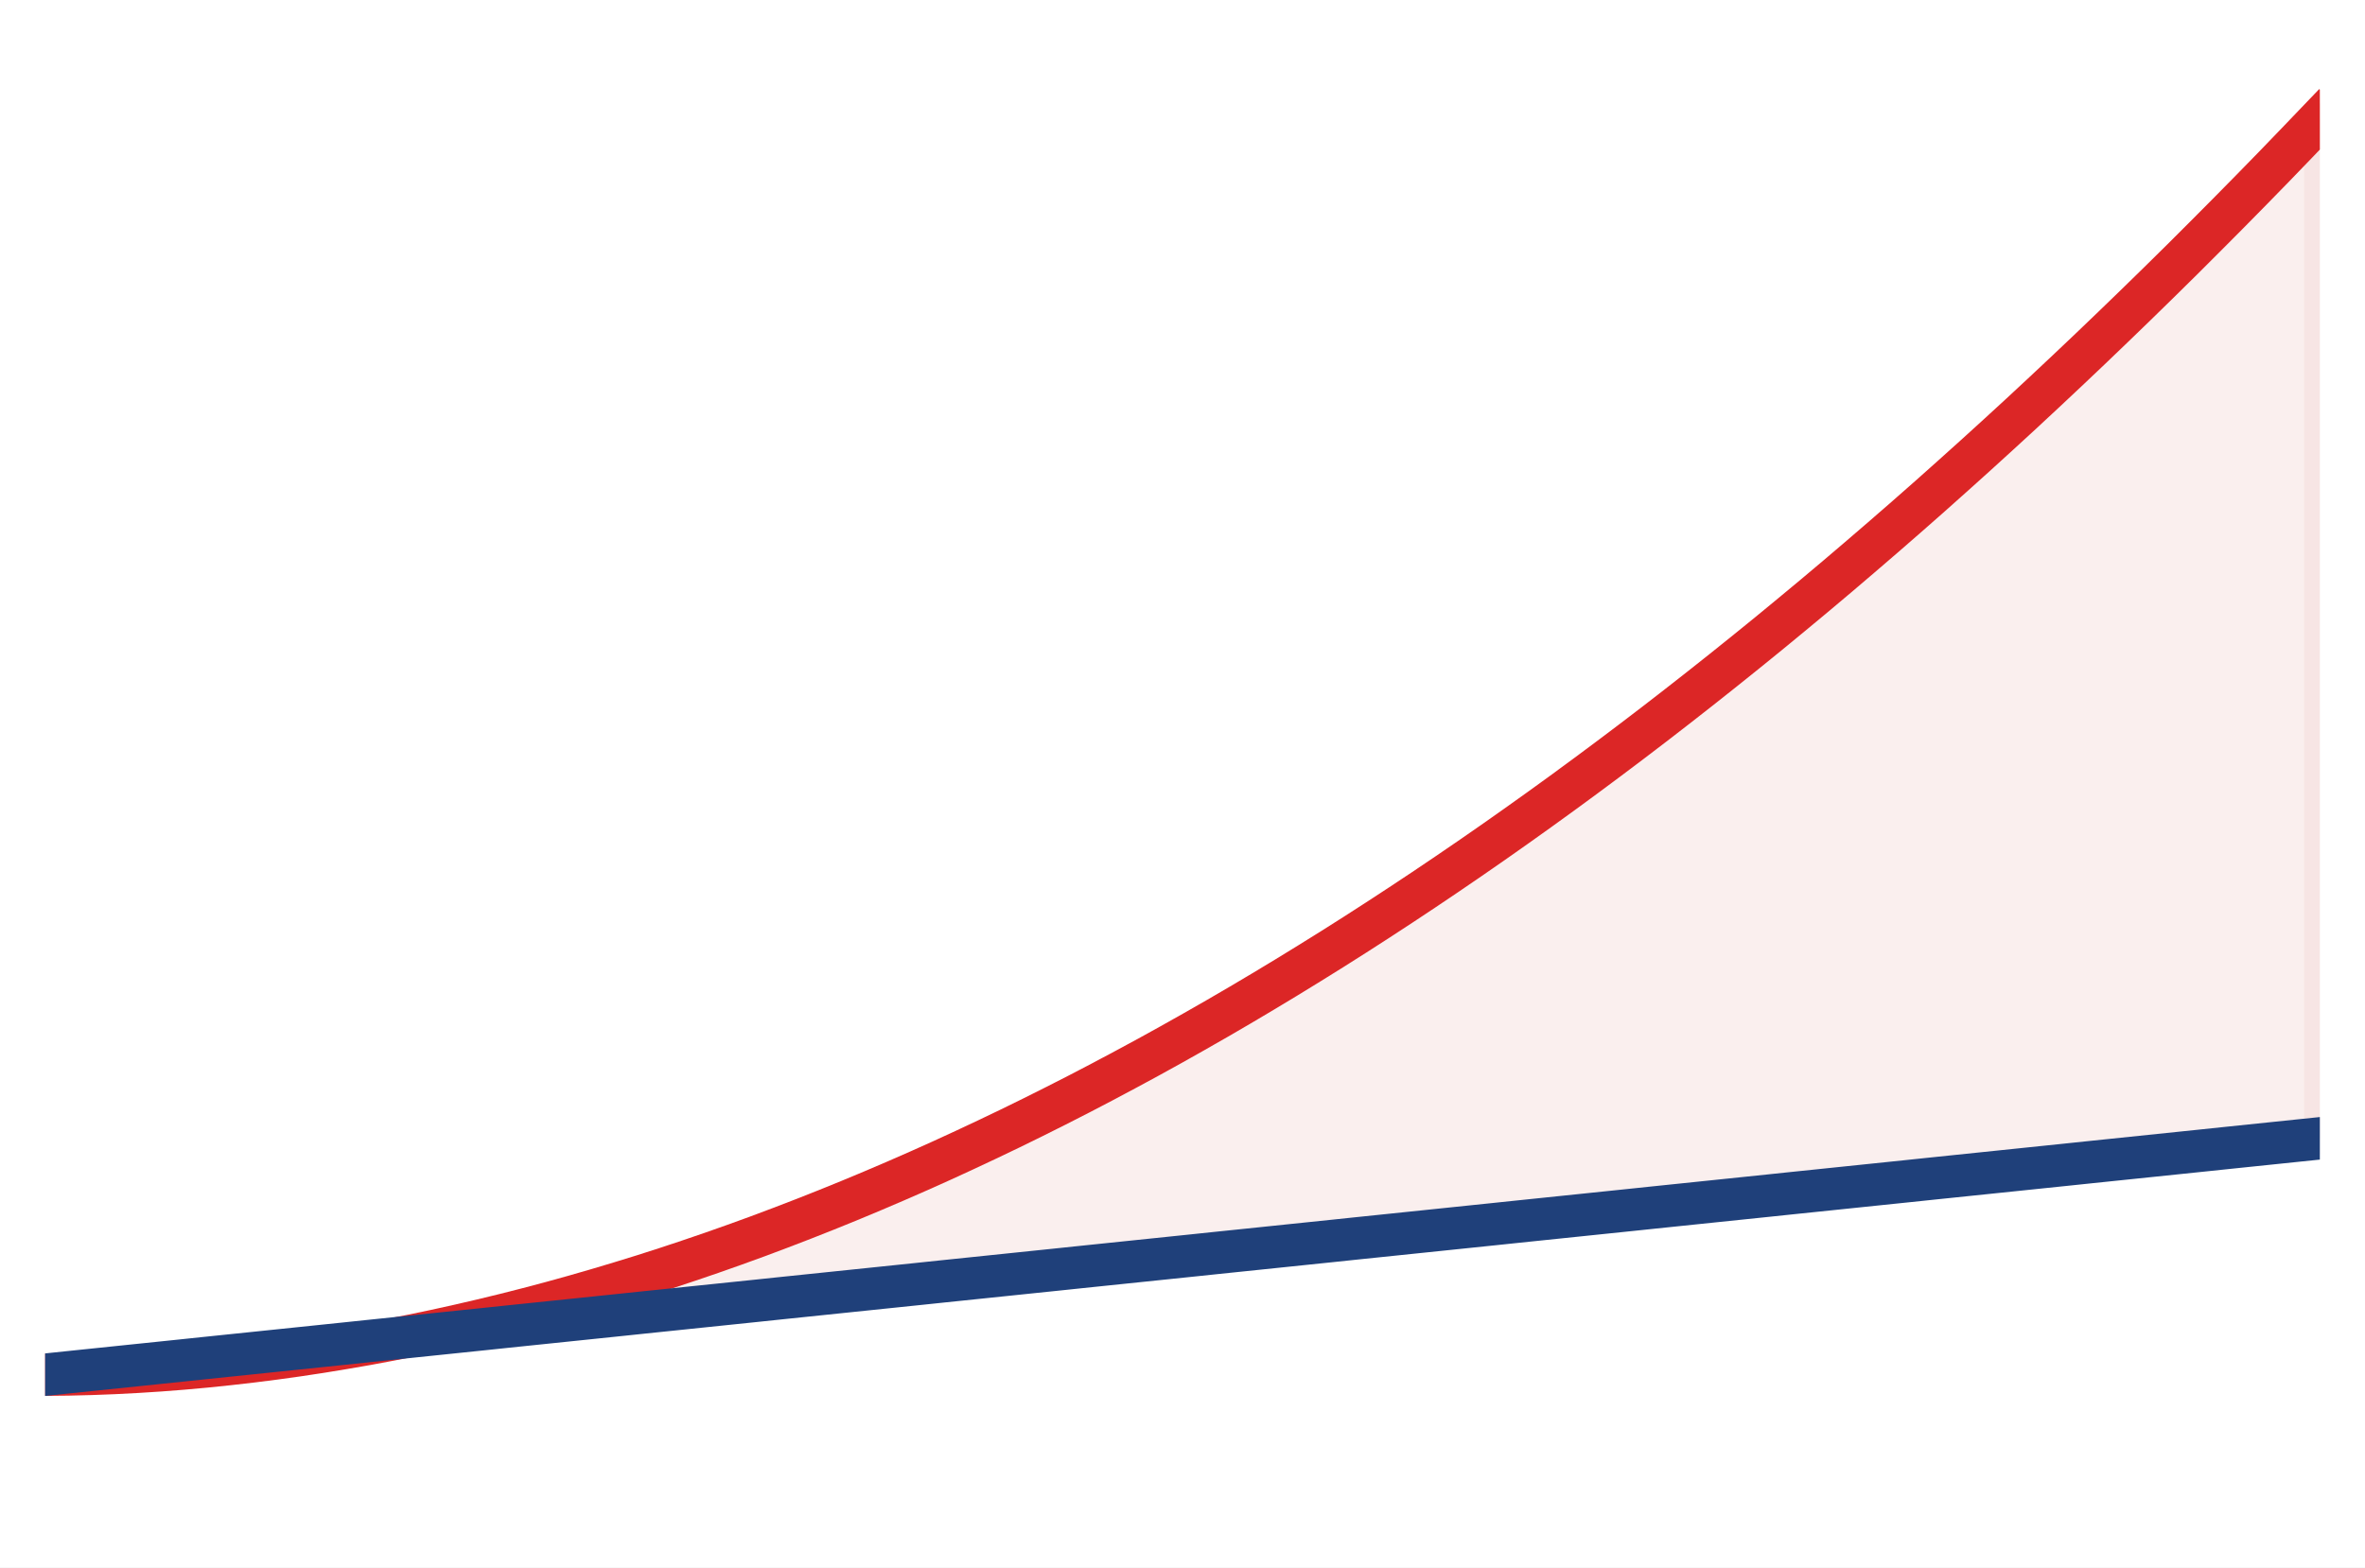
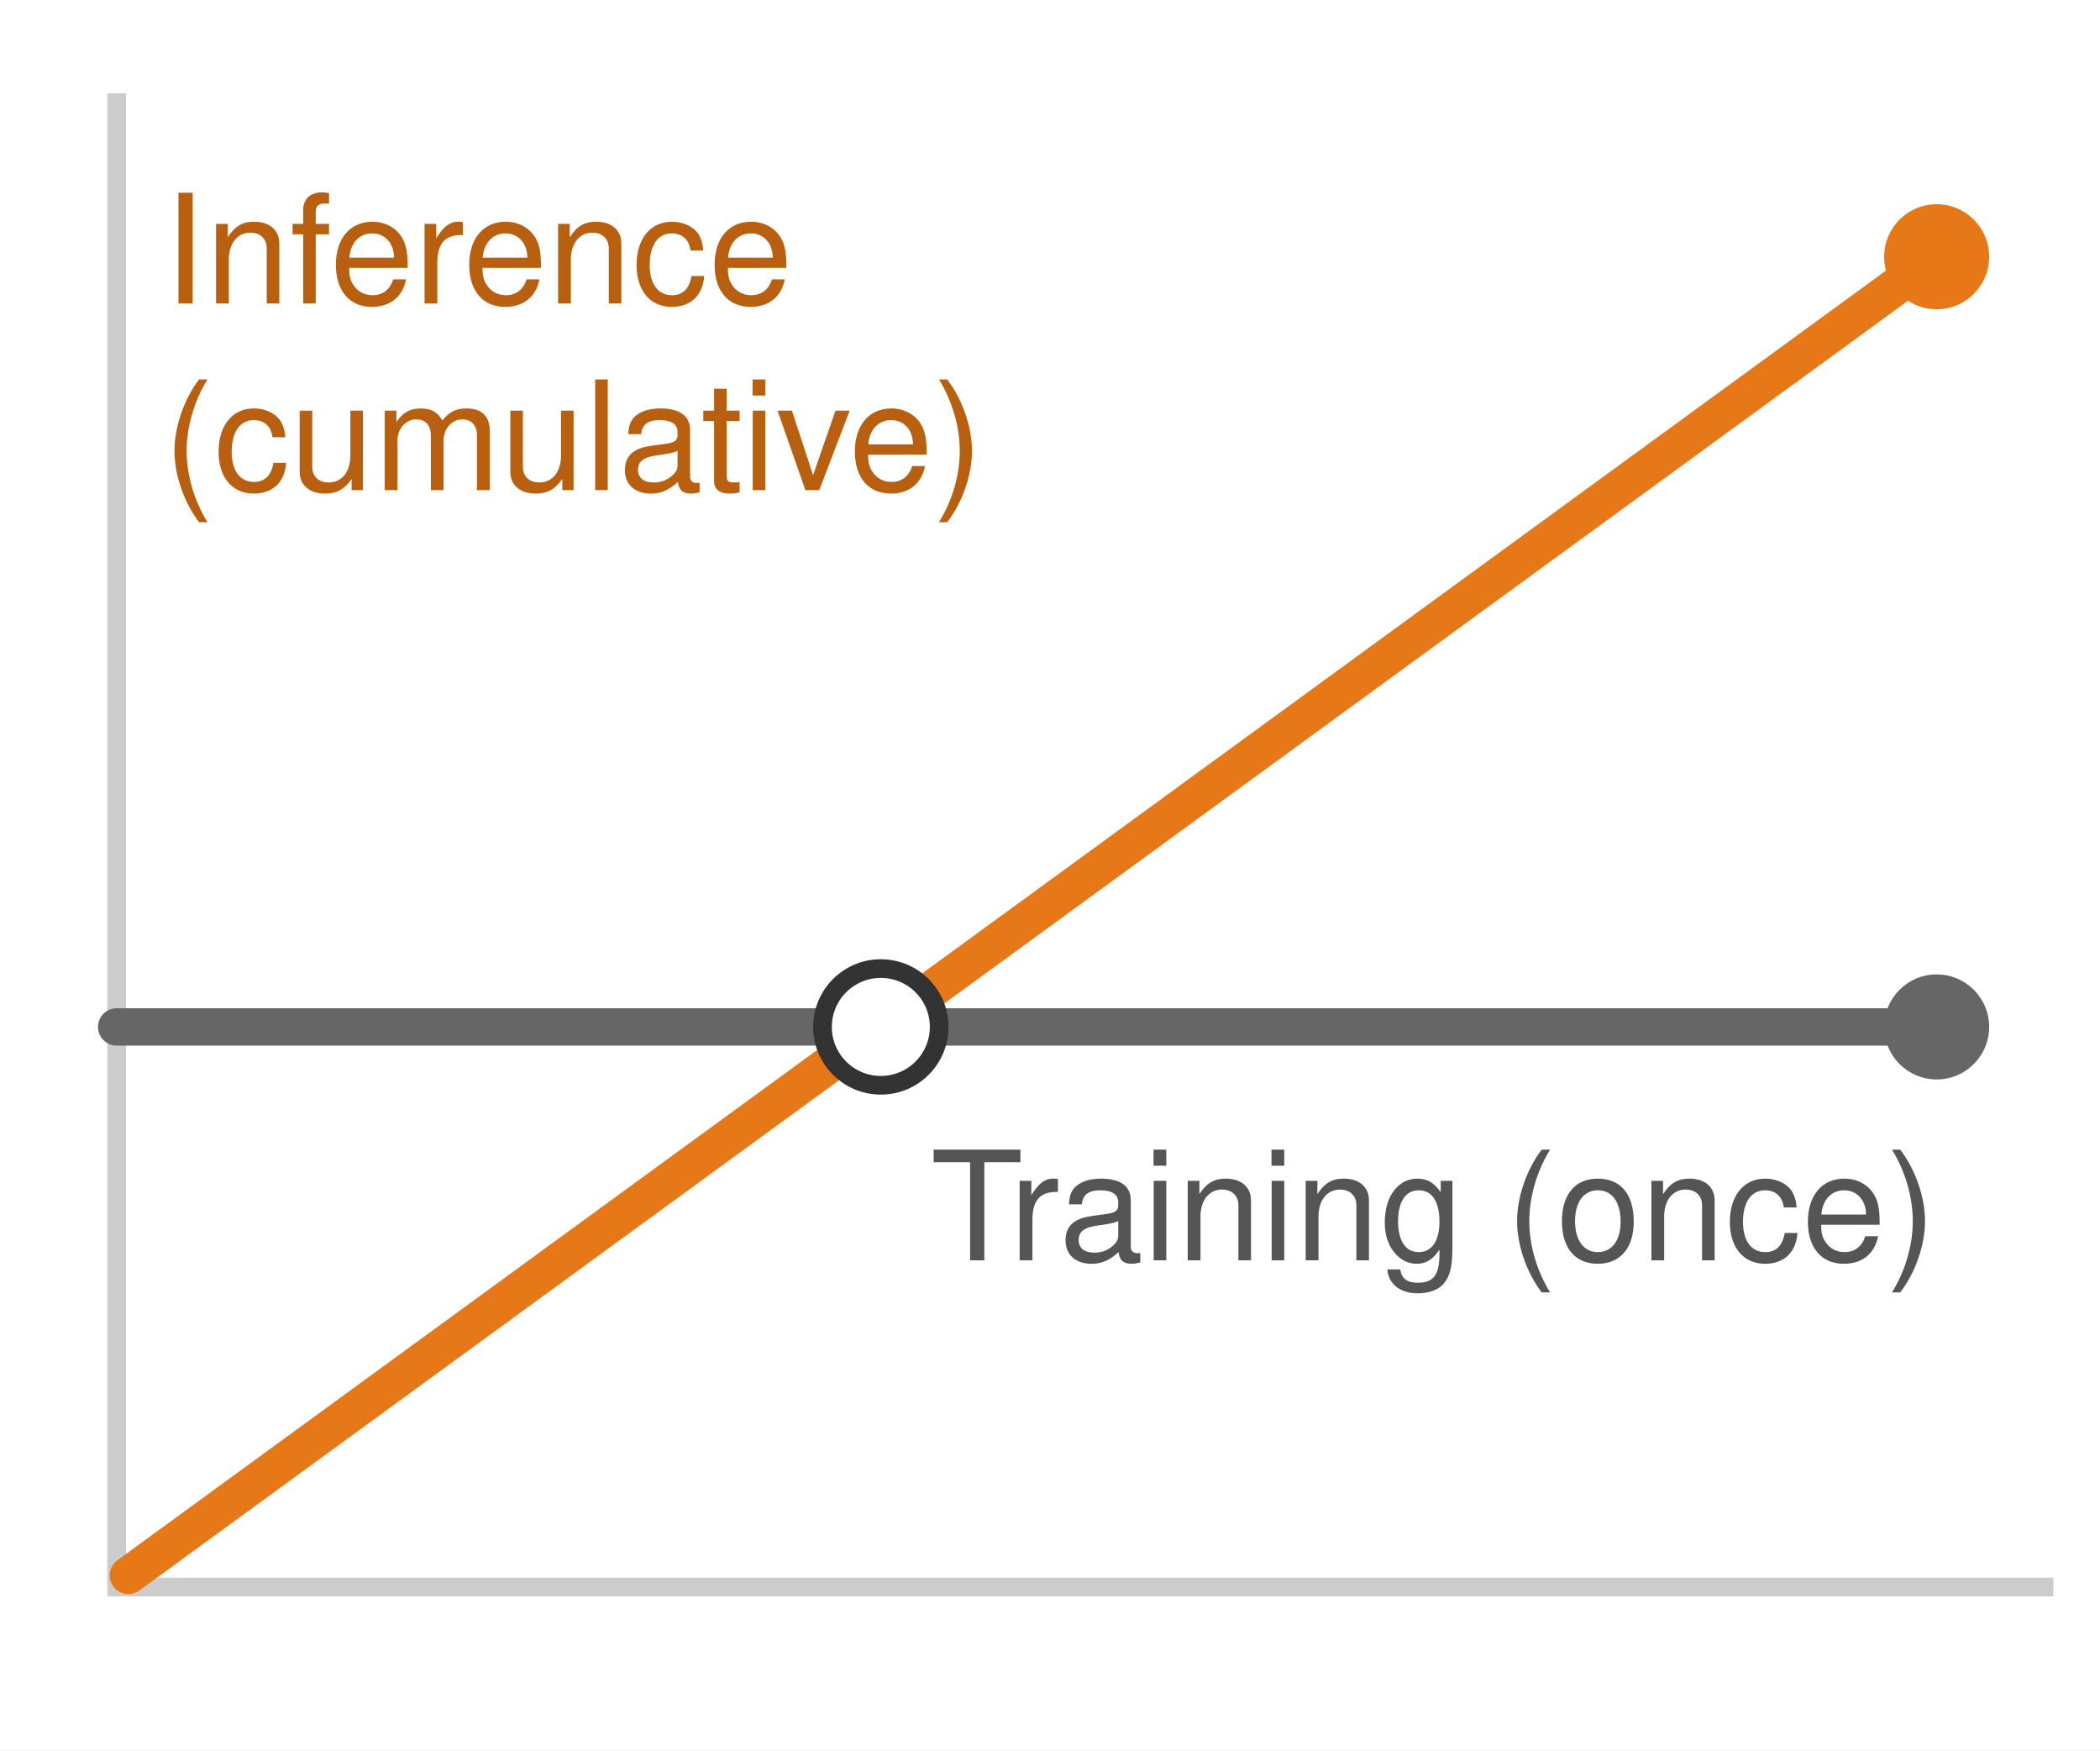
- <svg xmlns="http://www.w3.org/2000/svg" xmlns:xlink="http://www.w3.org/1999/xlink" width="75.42pt" height="50.004pt" viewBox="0 0 75.42 50.004" version="1.1" font-family="Helvetica Neue, Helvetica, Arial, sans-serif">
-   <defs>
-     <style type="text/css">*{stroke-linejoin: round; stroke-linecap: butt}</style>
-   </defs>
-   <g id="figure_1">
-     <g id="patch_1">
-       <path d="M 0 50.004 L 75.42 50.004 L 75.42 0 L 0 0 z " style="fill: #ffffff" />
-     </g>
-     <g id="axes_1">
-       <g id="patch_2">
-         <path d="M 1.44 48.564 L 73.98 48.564 L 73.98 1.44 L 1.44 1.44 z " style="fill: #ffffff" />
-       </g>
-       <g id="FillBetweenPolyCollection_1">
-         <defs>
-           <path id="me25d7f0cb7" d="M 1.44 -6.152 L 1.44 -6.152 L 2.173 -6.229 L 2.905 -6.305 L 3.638 -6.381 L 4.371 -6.457 L 5.104 -6.533 L 5.836 -6.609 L 6.569 -6.686 L 7.302 -6.762 L 8.035 -6.838 L 8.767 -6.914 L 9.5 -6.99 L 10.233 -7.066 L 10.965 -7.142 L 11.698 -7.219 L 12.431 -7.295 L 13.164 -7.371 L 13.896 -7.447 L 14.629 -7.523 L 15.362 -7.599 L 16.095 -7.676 L 16.827 -7.752 L 17.56 -7.828 L 18.293 -7.904 L 19.025 -7.98 L 19.758 -8.056 L 20.491 -8.133 L 21.224 -8.209 L 21.956 -8.285 L 22.689 -8.361 L 23.422 -8.437 L 24.155 -8.513 L 24.887 -8.59 L 25.62 -8.666 L 26.353 -8.742 L 27.085 -8.818 L 27.818 -8.894 L 28.551 -8.97 L 29.284 -9.046 L 30.016 -9.123 L 30.749 -9.199 L 31.482 -9.275 L 32.215 -9.351 L 32.947 -9.427 L 33.68 -9.503 L 34.413 -9.58 L 35.145 -9.656 L 35.878 -9.732 L 36.611 -9.808 L 37.344 -9.884 L 38.076 -9.96 L 38.809 -10.037 L 39.542 -10.113 L 40.275 -10.189 L 41.007 -10.265 L 41.74 -10.341 L 42.473 -10.417 L 43.205 -10.494 L 43.938 -10.57 L 44.671 -10.646 L 45.404 -10.722 L 46.136 -10.798 L 46.869 -10.874 L 47.602 -10.95 L 48.335 -11.027 L 49.067 -11.103 L 49.8 -11.179 L 50.533 -11.255 L 51.265 -11.331 L 51.998 -11.407 L 52.731 -11.484 L 53.464 -11.56 L 54.196 -11.636 L 54.929 -11.712 L 55.662 -11.788 L 56.395 -11.864 L 57.127 -11.941 L 57.86 -12.017 L 58.593 -12.093 L 59.325 -12.169 L 60.058 -12.245 L 60.791 -12.321 L 61.524 -12.398 L 62.256 -12.474 L 62.989 -12.55 L 63.722 -12.626 L 64.455 -12.702 L 65.187 -12.778 L 65.92 -12.854 L 66.653 -12.931 L 67.385 -13.007 L 68.118 -13.083 L 68.851 -13.159 L 69.584 -13.235 L 70.316 -13.311 L 71.049 -13.388 L 71.782 -13.464 L 72.515 -13.54 L 73.247 -13.616 L 73.98 -13.692 L 73.98 -46.208 L 73.98 -46.208 L 73.247 -45.443 L 72.515 -44.684 L 71.782 -43.933 L 71.049 -43.189 L 70.316 -42.452 L 69.584 -41.721 L 68.851 -40.998 L 68.118 -40.282 L 67.385 -39.573 L 66.653 -38.871 L 65.92 -38.176 L 65.187 -37.488 L 64.455 -36.807 L 63.722 -36.134 L 62.989 -35.467 L 62.256 -34.808 L 61.524 -34.155 L 60.791 -33.51 L 60.058 -32.872 L 59.325 -32.241 L 58.593 -31.617 L 57.86 -31 L 57.127 -30.391 L 56.395 -29.788 L 55.662 -29.193 L 54.929 -28.605 L 54.196 -28.024 L 53.464 -27.451 L 52.731 -26.884 L 51.998 -26.325 L 51.265 -25.773 L 50.533 -25.229 L 49.8 -24.691 L 49.067 -24.161 L 48.335 -23.639 L 47.602 -23.123 L 46.869 -22.615 L 46.136 -22.114 L 45.404 -21.621 L 44.671 -21.135 L 43.938 -20.656 L 43.205 -20.184 L 42.473 -19.72 L 41.74 -19.264 L 41.007 -18.814 L 40.275 -18.373 L 39.542 -17.938 L 38.809 -17.511 L 38.076 -17.092 L 37.344 -16.68 L 36.611 -16.275 L 35.878 -15.879 L 35.145 -15.489 L 34.413 -15.107 L 33.68 -14.733 L 32.947 -14.366 L 32.215 -14.007 L 31.482 -13.656 L 30.749 -13.312 L 30.016 -12.975 L 29.284 -12.647 L 28.551 -12.326 L 27.818 -12.013 L 27.085 -11.707 L 26.353 -11.41 L 25.62 -11.12 L 24.887 -10.838 L 24.155 -10.563 L 23.422 -10.297 L 22.689 -10.038 L 21.956 -9.788 L 21.224 -9.545 L 20.491 -9.31 L 19.758 -9.084 L 19.025 -8.865 L 18.293 -8.654 L 17.56 -8.451 L 16.827 -8.257 L 16.095 -8.071 L 15.362 -7.893 L 14.629 -7.723 L 13.896 -7.561 L 13.164 -7.408 L 12.431 -7.263 L 11.698 -7.126 L 10.965 -6.999 L 10.233 -6.879 L 9.5 -6.768 L 8.767 -6.666 L 8.035 -6.573 L 7.302 -6.489 L 6.569 -6.413 L 5.836 -6.347 L 5.104 -6.29 L 4.371 -6.243 L 3.638 -6.205 L 2.905 -6.177 L 2.173 -6.159 L 1.44 -6.152 z " style="stroke: #f2d7d5; stroke-opacity: 0.4" />
-         </defs>
-         <g clip-path="url(#pcda5fadba2)">
-           <use xlink:href="#me25d7f0cb7" x="0" y="50.004" style="fill: #f2d7d5; fill-opacity: 0.4; stroke: #f2d7d5; stroke-opacity: 0.4" />
-         </g>
-       </g>
-       <g id="matplotlib.axis_1" />
-       <g id="matplotlib.axis_2" />
-       <g id="line2d_1">
-         <path d="M 1.44 43.852 L 2.173 43.845 L 2.905 43.827 L 3.638 43.799 L 4.371 43.761 L 5.104 43.714 L 5.836 43.657 L 6.569 43.591 L 7.302 43.515 L 8.035 43.431 L 8.767 43.338 L 9.5 43.236 L 10.233 43.125 L 10.965 43.005 L 11.698 42.878 L 12.431 42.741 L 13.164 42.596 L 13.896 42.443 L 14.629 42.281 L 15.362 42.111 L 16.095 41.933 L 16.827 41.747 L 17.56 41.553 L 18.293 41.35 L 19.025 41.139 L 19.758 40.92 L 20.491 40.694 L 21.224 40.459 L 21.956 40.216 L 22.689 39.966 L 23.422 39.707 L 24.155 39.441 L 24.887 39.166 L 25.62 38.884 L 26.353 38.594 L 27.085 38.297 L 27.818 37.991 L 28.551 37.678 L 29.284 37.357 L 30.016 37.029 L 30.749 36.692 L 31.482 36.348 L 32.215 35.997 L 32.947 35.638 L 33.68 35.271 L 34.413 34.897 L 35.145 34.515 L 35.878 34.125 L 36.611 33.729 L 37.344 33.324 L 38.076 32.912 L 38.809 32.493 L 39.542 32.066 L 40.275 31.631 L 41.007 31.19 L 41.74 30.74 L 42.473 30.284 L 43.205 29.82 L 43.938 29.348 L 44.671 28.869 L 45.404 28.383 L 46.136 27.89 L 46.869 27.389 L 47.602 26.881 L 48.335 26.365 L 49.067 25.843 L 49.8 25.313 L 50.533 24.775 L 51.265 24.231 L 51.998 23.679 L 52.731 23.12 L 53.464 22.553 L 54.196 21.98 L 54.929 21.399 L 55.662 20.811 L 56.395 20.216 L 57.127 19.613 L 57.86 19.004 L 58.593 18.387 L 59.325 17.763 L 60.058 17.132 L 60.791 16.494 L 61.524 15.849 L 62.256 15.196 L 62.989 14.537 L 63.722 13.87 L 64.455 13.197 L 65.187 12.516 L 65.92 11.828 L 66.653 11.133 L 67.385 10.431 L 68.118 9.722 L 68.851 9.006 L 69.584 8.283 L 70.316 7.552 L 71.049 6.815 L 71.782 6.071 L 72.515 5.32 L 73.247 4.561 L 73.98 3.796 " clip-path="url(#pcda5fadba2)" style="fill: none; stroke: #DC2626; stroke-width: 1.35; stroke-linecap: square" />
-       </g>
-       <g id="line2d_2">
-         <path d="M 1.44 43.852 L 2.173 43.775 L 2.905 43.699 L 3.638 43.623 L 4.371 43.547 L 5.104 43.471 L 5.836 43.395 L 6.569 43.318 L 7.302 43.242 L 8.035 43.166 L 8.767 43.09 L 9.5 43.014 L 10.233 42.938 L 10.965 42.862 L 11.698 42.785 L 12.431 42.709 L 13.164 42.633 L 13.896 42.557 L 14.629 42.481 L 15.362 42.405 L 16.095 42.328 L 16.827 42.252 L 17.56 42.176 L 18.293 42.1 L 19.025 42.024 L 19.758 41.948 L 20.491 41.871 L 21.224 41.795 L 21.956 41.719 L 22.689 41.643 L 23.422 41.567 L 24.155 41.491 L 24.887 41.414 L 25.62 41.338 L 26.353 41.262 L 27.085 41.186 L 27.818 41.11 L 28.551 41.034 L 29.284 40.958 L 30.016 40.881 L 30.749 40.805 L 31.482 40.729 L 32.215 40.653 L 32.947 40.577 L 33.68 40.501 L 34.413 40.424 L 35.145 40.348 L 35.878 40.272 L 36.611 40.196 L 37.344 40.12 L 38.076 40.044 L 38.809 39.967 L 39.542 39.891 L 40.275 39.815 L 41.007 39.739 L 41.74 39.663 L 42.473 39.587 L 43.205 39.51 L 43.938 39.434 L 44.671 39.358 L 45.404 39.282 L 46.136 39.206 L 46.869 39.13 L 47.602 39.054 L 48.335 38.977 L 49.067 38.901 L 49.8 38.825 L 50.533 38.749 L 51.265 38.673 L 51.998 38.597 L 52.731 38.52 L 53.464 38.444 L 54.196 38.368 L 54.929 38.292 L 55.662 38.216 L 56.395 38.14 L 57.127 38.063 L 57.86 37.987 L 58.593 37.911 L 59.325 37.835 L 60.058 37.759 L 60.791 37.683 L 61.524 37.606 L 62.256 37.53 L 62.989 37.454 L 63.722 37.378 L 64.455 37.302 L 65.187 37.226 L 65.92 37.15 L 66.653 37.073 L 67.385 36.997 L 68.118 36.921 L 68.851 36.845 L 69.584 36.769 L 70.316 36.693 L 71.049 36.616 L 71.782 36.54 L 72.515 36.464 L 73.247 36.388 L 73.98 36.312 " clip-path="url(#pcda5fadba2)" style="fill: none; stroke: #1F407A; stroke-width: 1.35; stroke-linecap: square" />
-       </g>
-     </g>
-   </g>
-   <defs>
-     <clipPath id="pcda5fadba2">
-       <rect x="1.44" y="1.44" width="72.54" height="47.124" />
-     </clipPath>
-   </defs>
+ <svg xmlns="http://www.w3.org/2000/svg" width="90pt" height="75pt" viewBox="0 0 180 150" version="1.1" font-family="Helvetica Neue, Helvetica, Arial, sans-serif">
+   <rect x="0" y="0" width="180" height="150" fill="#ffffff" />
+   <path d="M 10 8 V 136 H 176" fill="none" stroke="#cccccc" stroke-width="1.6" />
+   <line x1="10" y1="88" x2="166" y2="88" stroke="#666666" stroke-width="3.2" stroke-linecap="round" />
+   <circle cx="166" cy="88" r="4.5" fill="#666666" />
+   <line x1="11" y1="135" x2="166" y2="22" stroke="#e67817" stroke-width="3.2" stroke-linecap="round" />
+   <circle cx="166" cy="22" r="4.5" fill="#e67817" />
+   <circle cx="75.5" cy="88" r="5" fill="#ffffff" stroke="#333333" stroke-width="1.6" />
+   <text x="14" y="26" font-size="13" fill="#b8600f">Inference</text>
+   <text x="14" y="42" font-size="13" fill="#b8600f">(cumulative)</text>
+   <text x="166" y="108" font-size="13" fill="#555555" text-anchor="end">Training (once)</text>
</svg>
